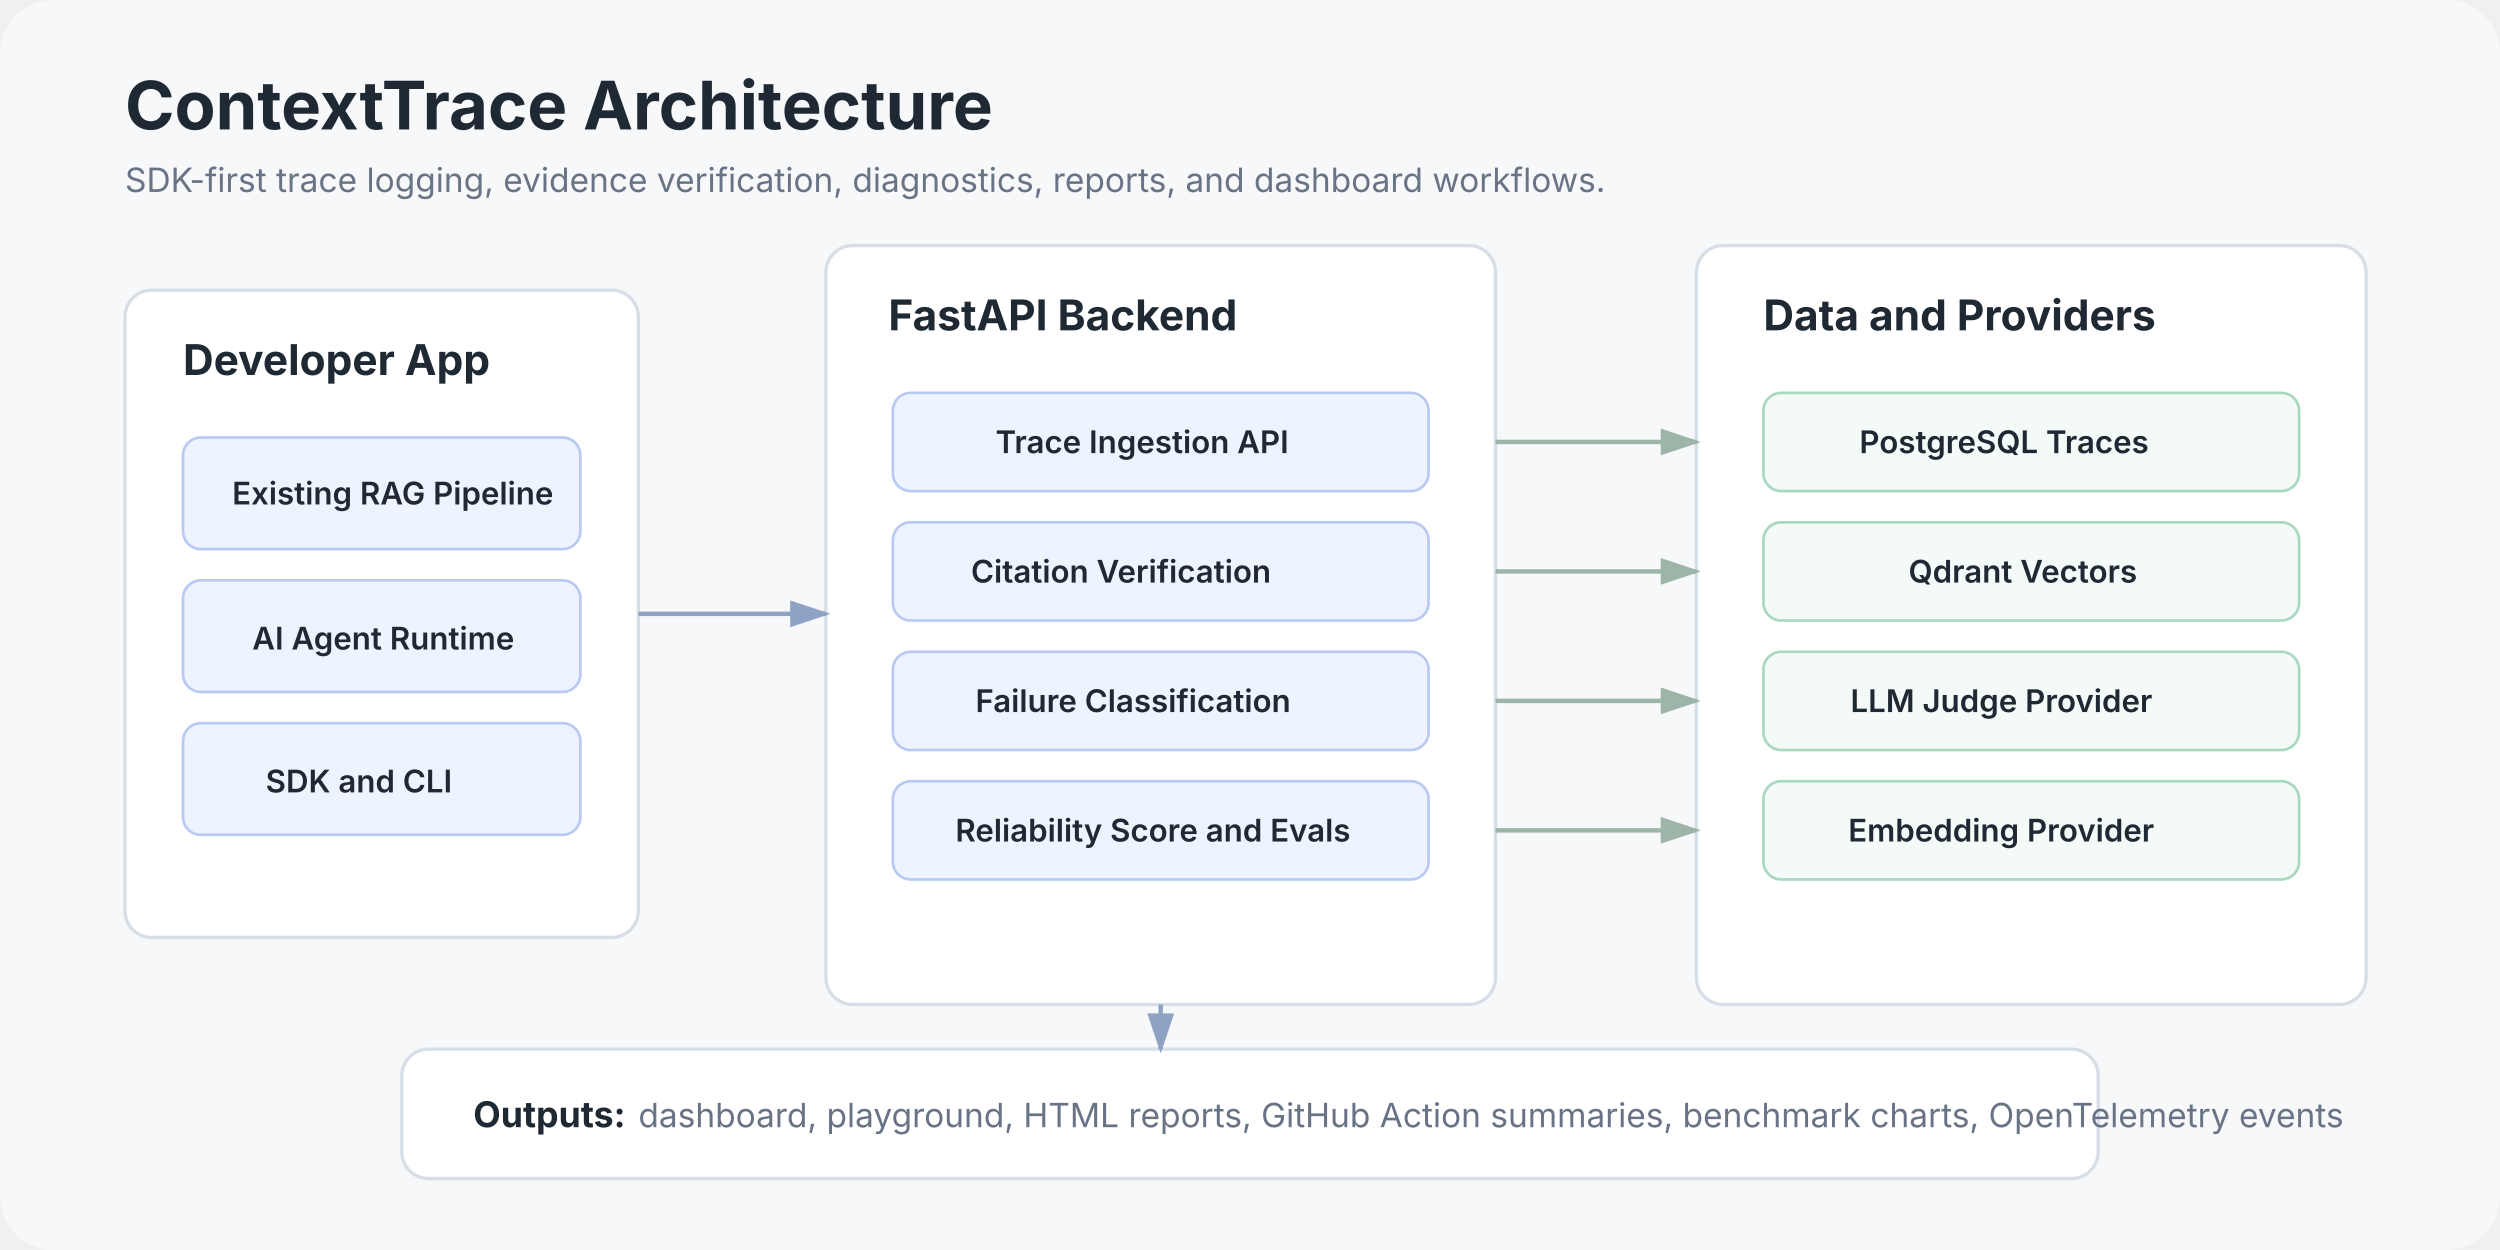
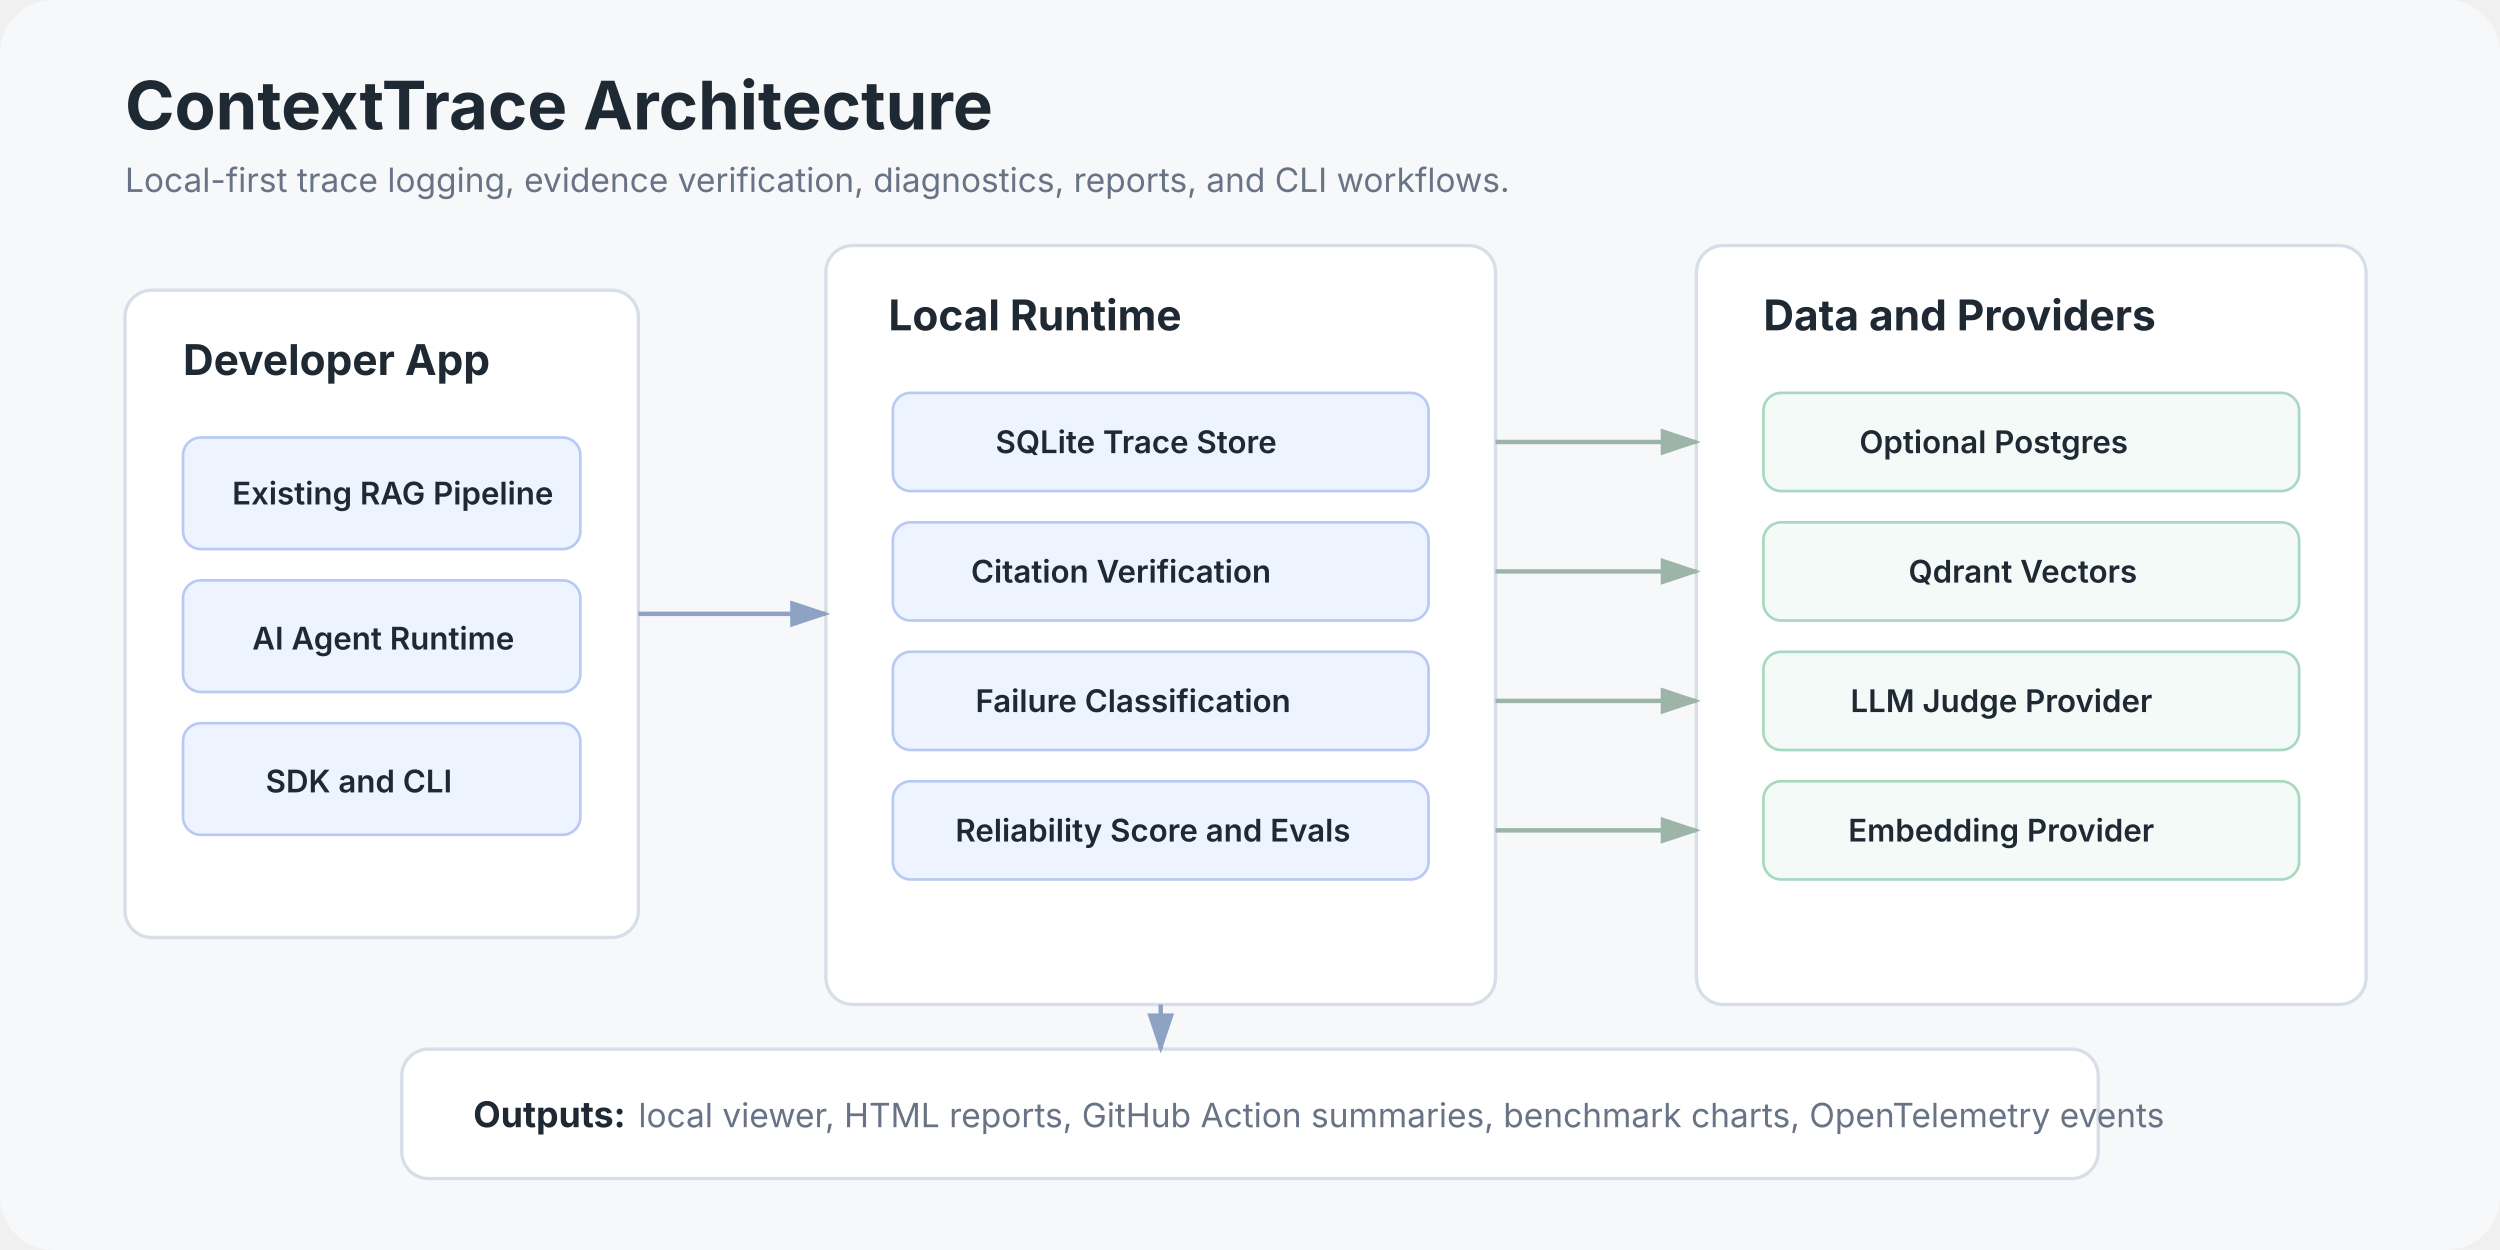
<svg xmlns="http://www.w3.org/2000/svg" width="1120" height="560" viewBox="0 0 1120 560" role="img" aria-labelledby="title desc">
  <defs>
    <style>
      .bg { fill: #f7f8fa; }
      .panel { fill: #ffffff; stroke: #d8dee8; stroke-width: 1.5; }
      .accent { fill: #2458d3; }
      .soft { fill: #eef4ff; stroke: #b8c9f3; stroke-width: 1.2; }
      .store { fill: #f3faf7; stroke: #a8d8bf; stroke-width: 1.2; }
      .text { fill: #1f2933; font-family: Inter, ui-sans-serif, system-ui, -apple-system, BlinkMacSystemFont, "Segoe UI", sans-serif; }
      .muted { fill: #697386; font-family: Inter, ui-sans-serif, system-ui, -apple-system, BlinkMacSystemFont, "Segoe UI", sans-serif; }
      .line { stroke: #8ea3c4; stroke-width: 2; fill: none; marker-end: url(#arrow); }
      .line2 { stroke: #9db5a8; stroke-width: 2; fill: none; marker-end: url(#arrowGreen); }
    </style>
    <marker id="arrow" markerWidth="10" markerHeight="10" refX="8" refY="3" orient="auto" markerUnits="strokeWidth">
      <path d="M0,0 L0,6 L9,3 z" fill="#8ea3c4" />
    </marker>
    <marker id="arrowGreen" markerWidth="10" markerHeight="10" refX="8" refY="3" orient="auto" markerUnits="strokeWidth">
      <path d="M0,0 L0,6 L9,3 z" fill="#9db5a8" />
    </marker>
  </defs>
  <rect class="bg" width="1120" height="560" rx="24" />
  <text class="text" x="56" y="58" font-size="30" font-weight="700">ContextTrace Architecture</text>
-   <text class="muted" x="56" y="86" font-size="15">SDK-first trace logging, evidence verification, diagnostics, reports, and dashboard workflows.</text>
+   <text class="muted" x="56" y="86" font-size="15">Local-first trace logging, evidence verification, diagnostics, reports, and CLI workflows.</text>
  <rect class="panel" x="56" y="130" width="230" height="290" rx="12" />
  <text class="text" x="82" y="168" font-size="19" font-weight="700">Developer App</text>
  <rect class="soft" x="82" y="196" width="178" height="50" rx="8" />
  <text class="text" x="104" y="226" font-size="14" font-weight="600">Existing RAG Pipeline</text>
  <rect class="soft" x="82" y="260" width="178" height="50" rx="8" />
  <text class="text" x="113" y="291" font-size="14" font-weight="600">AI Agent Runtime</text>
  <rect class="soft" x="82" y="324" width="178" height="50" rx="8" />
  <text class="text" x="119" y="355" font-size="14" font-weight="600">SDK and CLI</text>
  <rect class="panel" x="370" y="110" width="300" height="340" rx="12" />
-   <text class="text" x="398" y="148" font-size="19" font-weight="700">FastAPI Backend</text>
+   <text class="text" x="398" y="148" font-size="19" font-weight="700">Local Runtime</text>
  <rect class="soft" x="400" y="176" width="240" height="44" rx="8" />
-   <text class="text" x="446" y="203" font-size="14" font-weight="600">Trace Ingestion API</text>
+   <text class="text" x="446" y="203" font-size="14" font-weight="600">SQLite Trace Store</text>
  <rect class="soft" x="400" y="234" width="240" height="44" rx="8" />
  <text class="text" x="435" y="261" font-size="14" font-weight="600">Citation Verification</text>
  <rect class="soft" x="400" y="292" width="240" height="44" rx="8" />
  <text class="text" x="437" y="319" font-size="14" font-weight="600">Failure Classification</text>
  <rect class="soft" x="400" y="350" width="240" height="44" rx="8" />
  <text class="text" x="428" y="377" font-size="14" font-weight="600">Reliability Score and Evals</text>
  <rect class="panel" x="760" y="110" width="300" height="340" rx="12" />
  <text class="text" x="790" y="148" font-size="19" font-weight="700">Data and Providers</text>
  <rect class="store" x="790" y="176" width="240" height="44" rx="8" />
-   <text class="text" x="833" y="203" font-size="14" font-weight="600">PostgreSQL Traces</text>
+   <text class="text" x="833" y="203" font-size="14" font-weight="600">Optional Postgres</text>
  <rect class="store" x="790" y="234" width="240" height="44" rx="8" />
  <text class="text" x="855" y="261" font-size="14" font-weight="600">Qdrant Vectors</text>
  <rect class="store" x="790" y="292" width="240" height="44" rx="8" />
  <text class="text" x="829" y="319" font-size="14" font-weight="600">LLM Judge Provider</text>
  <rect class="store" x="790" y="350" width="240" height="44" rx="8" />
  <text class="text" x="828" y="377" font-size="14" font-weight="600">Embedding Provider</text>
  <rect class="panel" x="180" y="470" width="760" height="58" rx="12" />
  <text class="text" x="212" y="505" font-size="16" font-weight="700">Outputs:</text>
-   <text class="muted" x="286" y="505" font-size="15">dashboard, playground, HTML reports, GitHub Action summaries, benchmark charts, OpenTelemetry events</text>
+   <text class="muted" x="286" y="505" font-size="15">local viewer, HTML reports, GitHub Action summaries, benchmark charts, OpenTelemetry events</text>
  <path class="line" d="M286 275 C322 275 335 275 370 275" />
  <path class="line2" d="M670 198 C706 198 724 198 760 198" />
  <path class="line2" d="M670 256 C706 256 724 256 760 256" />
  <path class="line2" d="M670 314 C706 314 724 314 760 314" />
  <path class="line2" d="M670 372 C706 372 724 372 760 372" />
  <path class="line" d="M520 450 C520 465 520 462 520 470" />
</svg>
